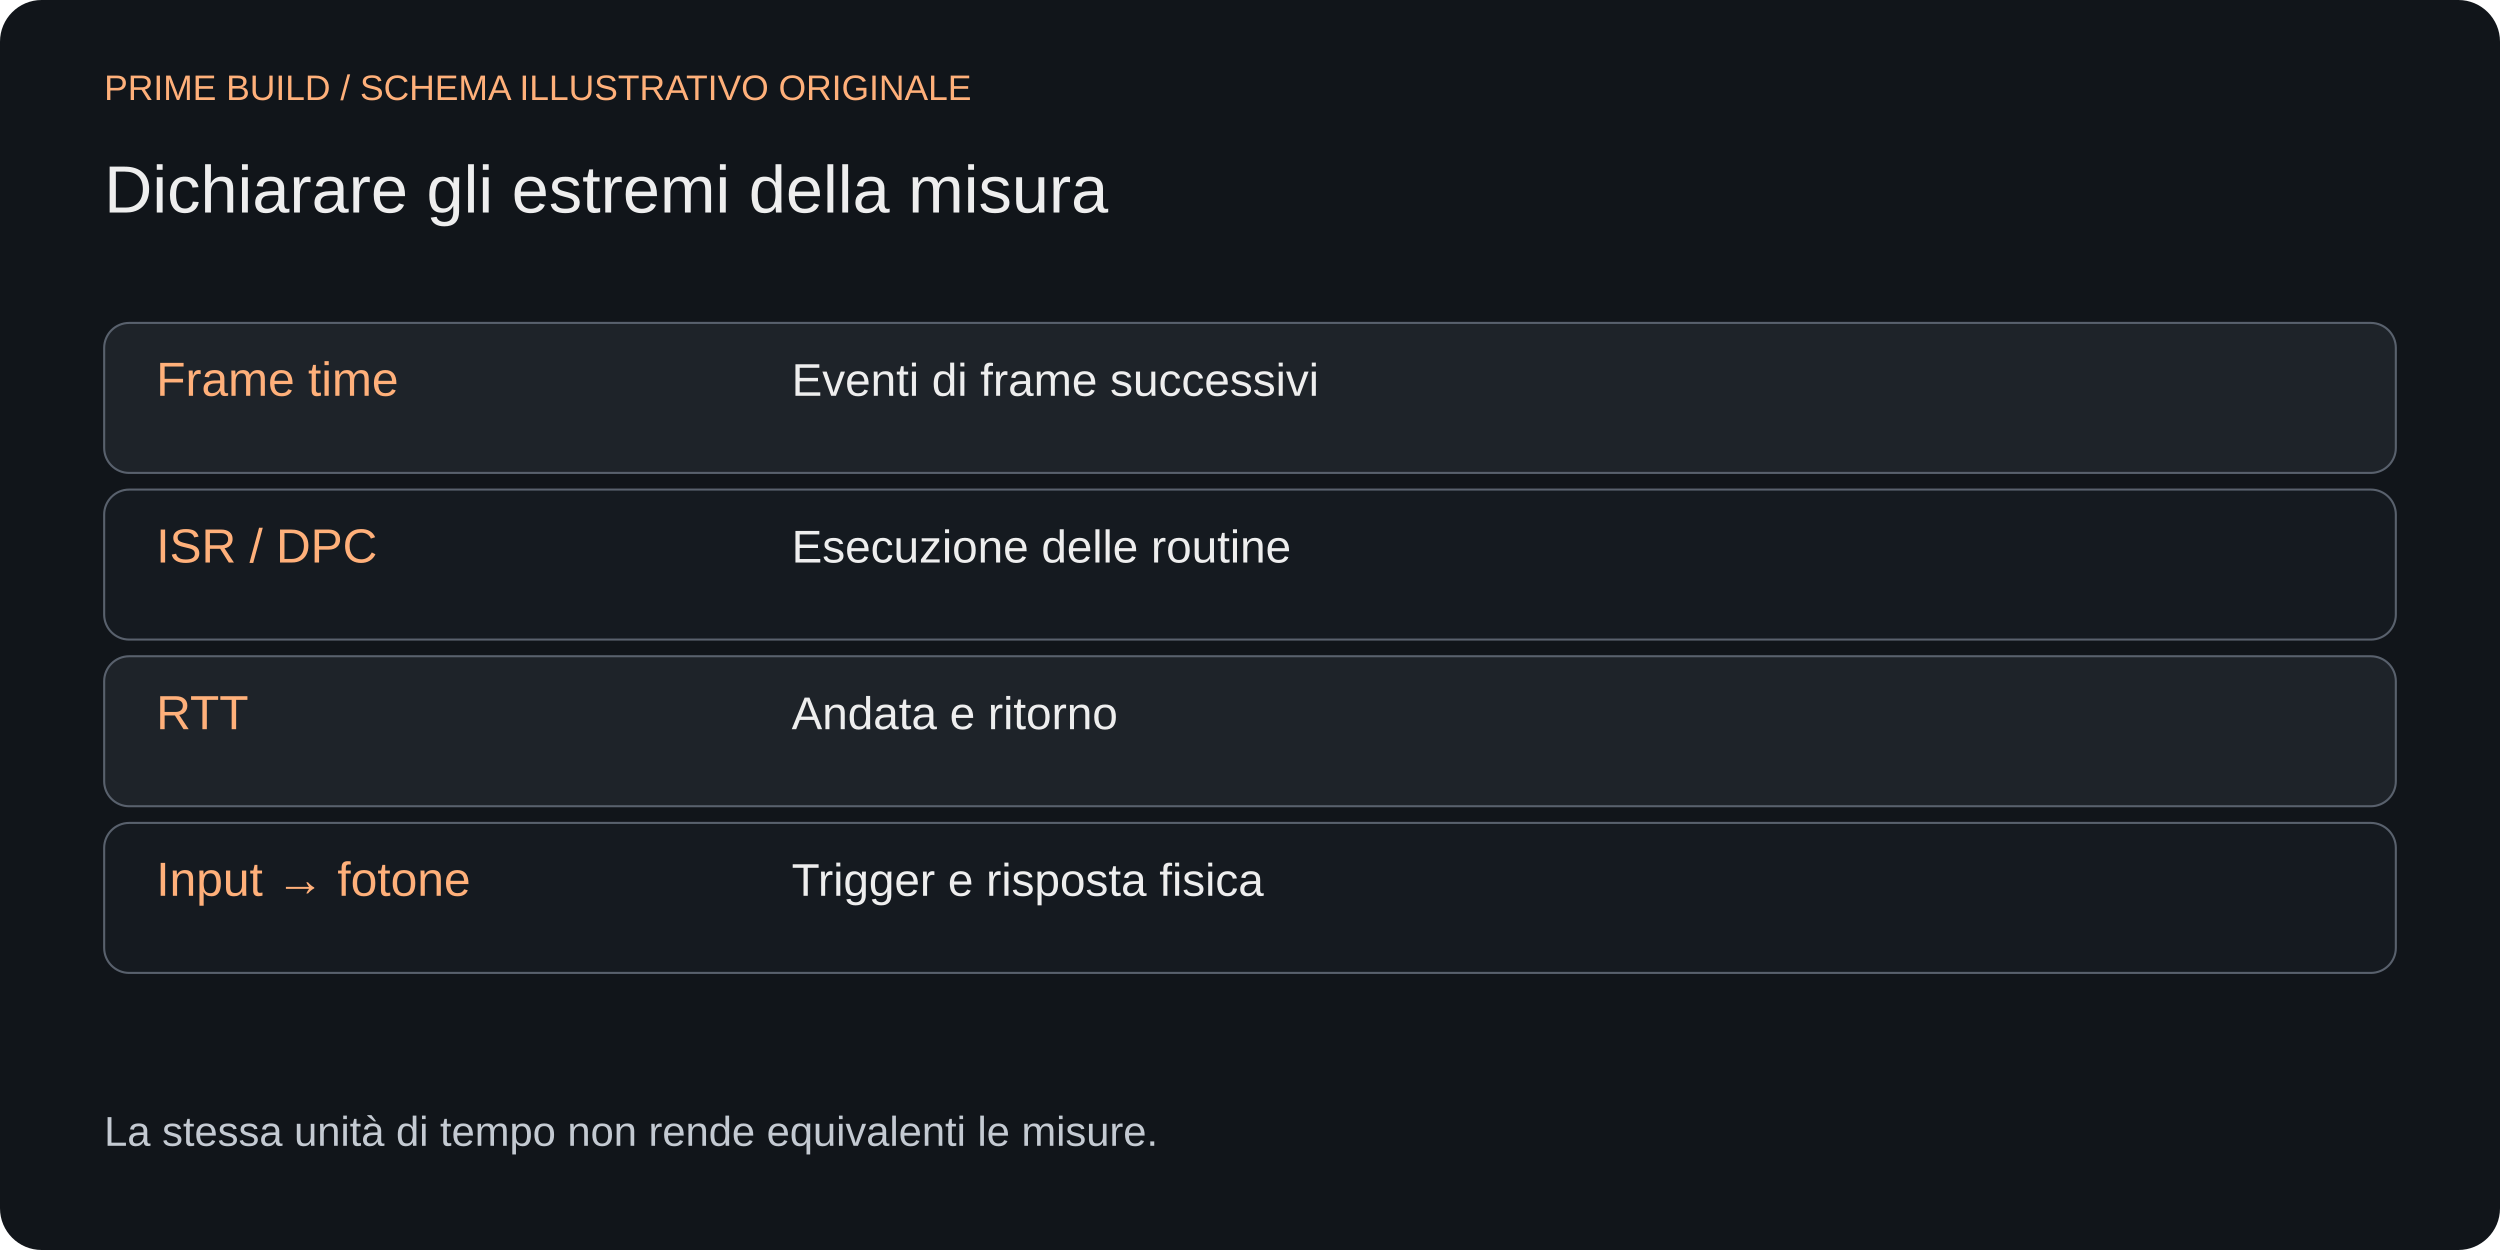
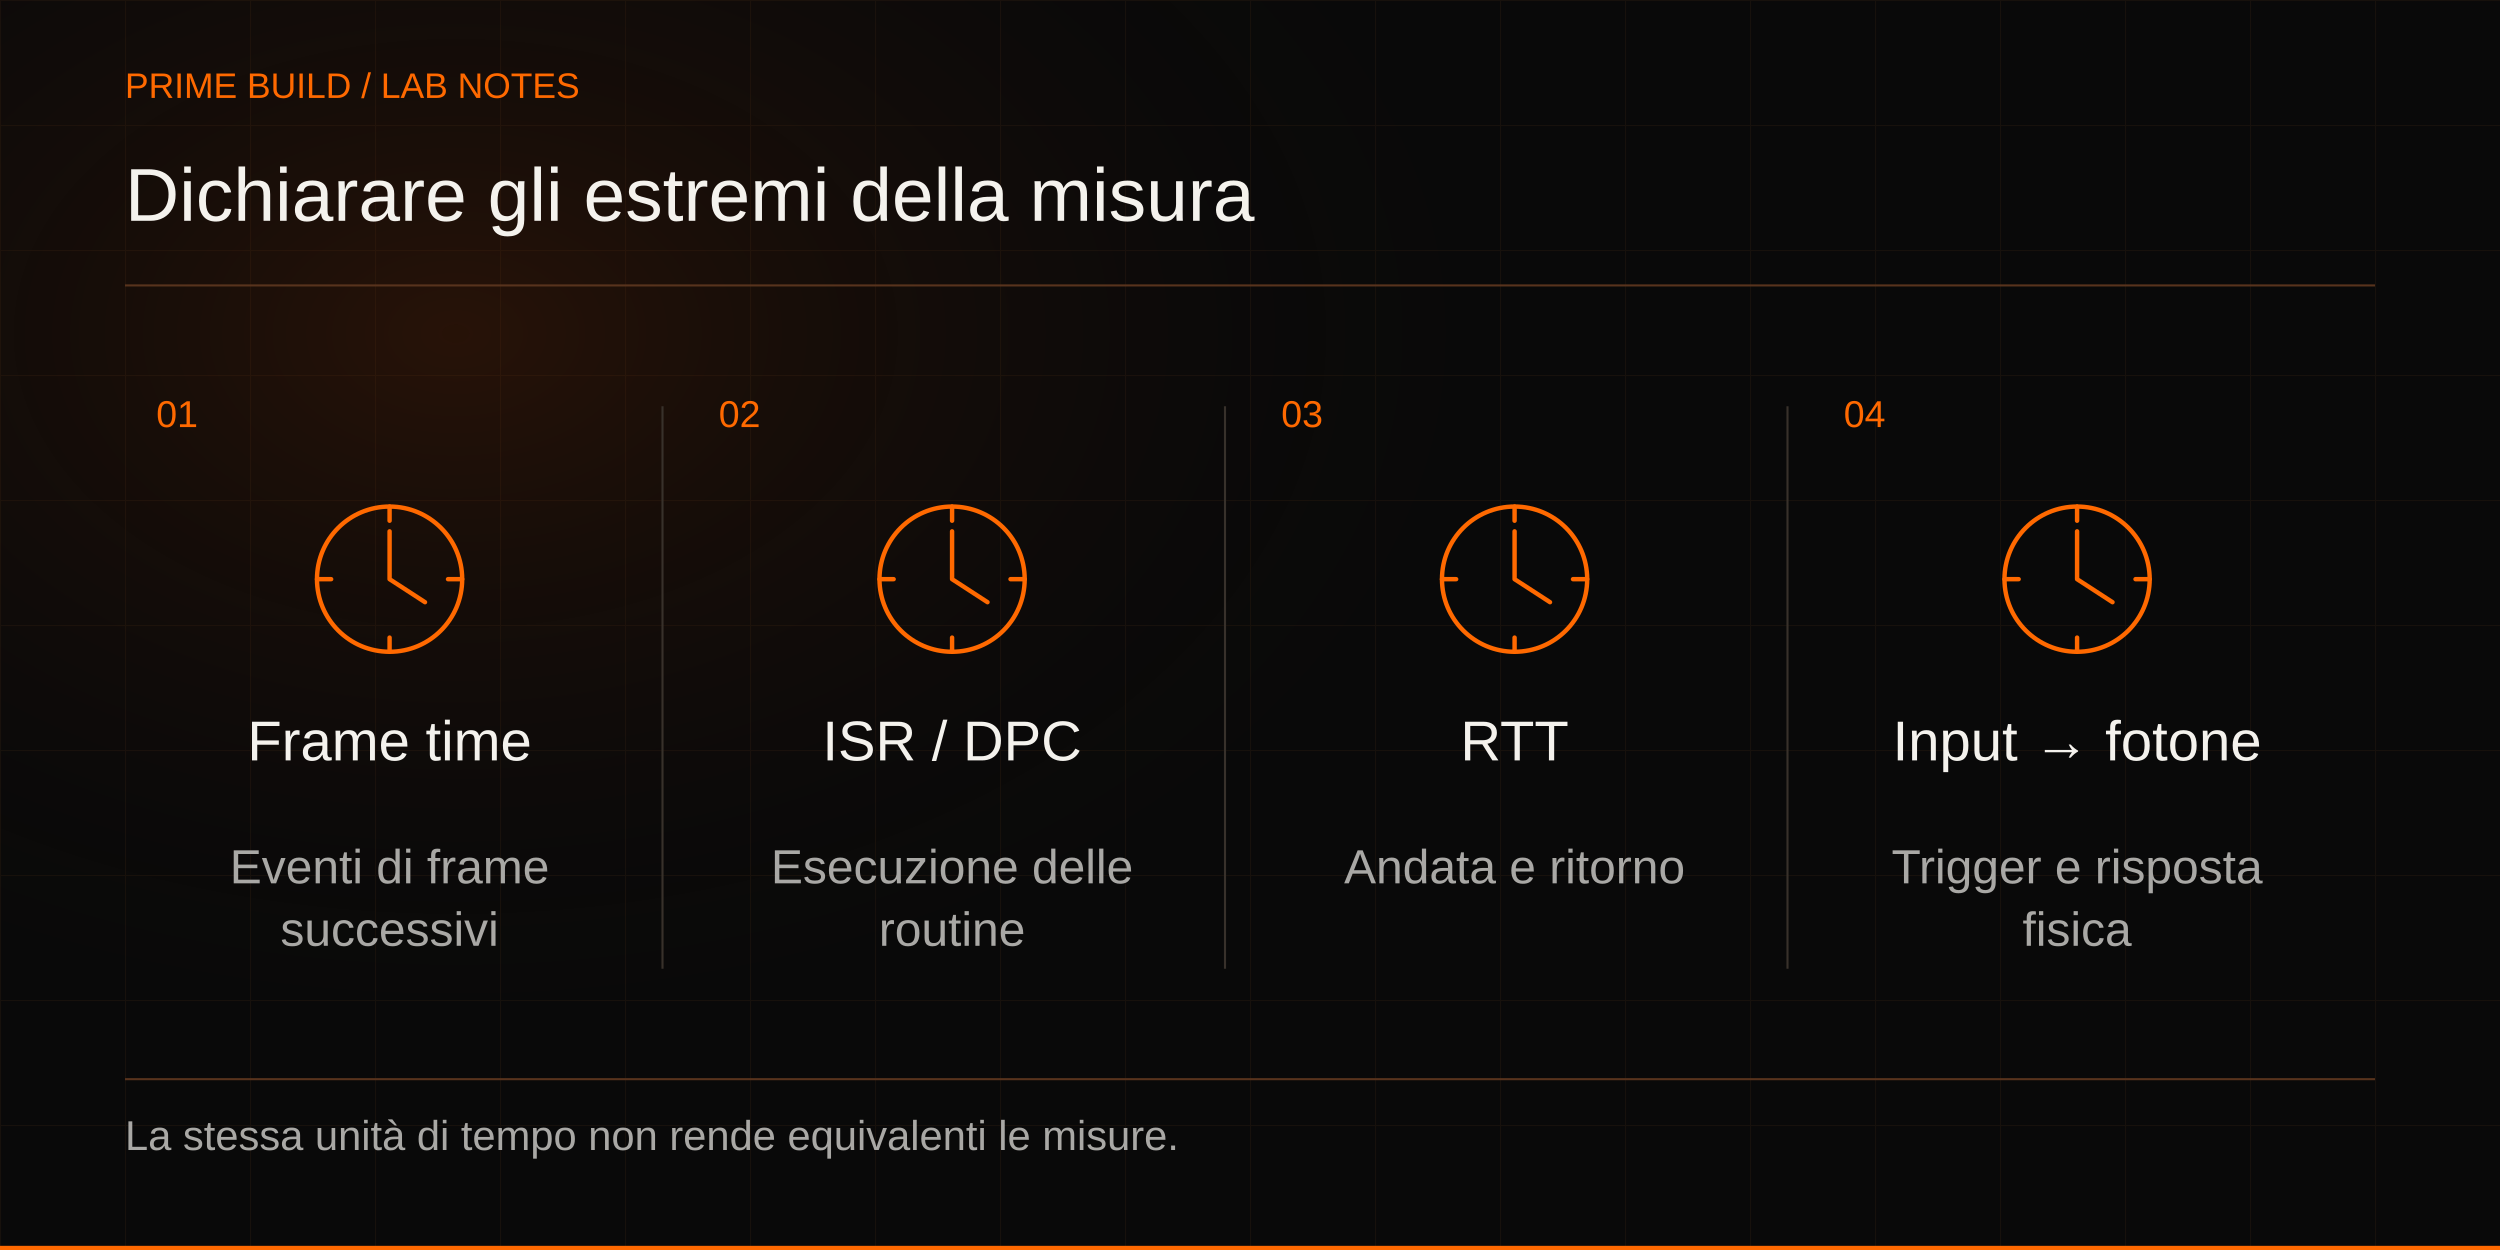
<svg xmlns="http://www.w3.org/2000/svg" width="1200" height="600" viewBox="0 0 1200 600">
  <defs>
-     <marker id="arrow" markerWidth="8" markerHeight="8" refX="7" refY="3" orient="auto">
-       <path d="M0 0L7 3L0 6" fill="#ff8b3d" />
-     </marker>
+     <pattern id="grid" width="60" height="60" patternUnits="userSpaceOnUse">
+       <path d="M60 0H0V60" fill="none" stroke="#b16b30" stroke-opacity=".085" />
+     </pattern>
+     <radialGradient id="glow">
+       <stop stop-color="#742a05" stop-opacity=".28" />
+       <stop offset="1" stop-color="#090909" stop-opacity="0" />
+     </radialGradient>
  </defs>
-   <rect width="1200" height="600" rx="20" fill="#11151a" />
+   <rect width="1200" height="600" fill="#090909" />
+   <rect width="1200" height="600" fill="url(#grid)" />
+   <ellipse cx="220" cy="160" rx="520" ry="350" fill="url(#glow)" />
  <g font-family="Arial, sans-serif">
-     <text x="50" y="48" font-size="17" fill="#ffb07a" text-anchor="start">PRIME BUILD / SCHEMA ILLUSTRATIVO ORIGINALE</text>
-     <text x="50" y="102" font-size="32" fill="#eee" text-anchor="start">Dichiarare gli estremi della misura</text>
-     <rect x="50" y="155" width="1100" height="72" rx="12" fill="#1e2329" stroke="#59616d" />
-     <text x="75" y="190" font-size="23" fill="#ffb07a" text-anchor="start">Frame time</text>
-     <text x="380" y="190" font-size="22" fill="#eee" text-anchor="start">Eventi di frame successivi</text>
-     <rect x="50" y="235" width="1100" height="72" rx="12" fill="#151a20" stroke="#59616d" />
-     <text x="75" y="270" font-size="23" fill="#ffb07a" text-anchor="start">ISR / DPC</text>
-     <text x="380" y="270" font-size="22" fill="#eee" text-anchor="start">Esecuzione delle routine</text>
-     <rect x="50" y="315" width="1100" height="72" rx="12" fill="#1e2329" stroke="#59616d" />
-     <text x="75" y="350" font-size="23" fill="#ffb07a" text-anchor="start">RTT</text>
-     <text x="380" y="350" font-size="22" fill="#eee" text-anchor="start">Andata e ritorno</text>
-     <rect x="50" y="395" width="1100" height="72" rx="12" fill="#151a20" stroke="#59616d" />
-     <text x="75" y="430" font-size="23" fill="#ffb07a" text-anchor="start">Input → fotone</text>
-     <text x="380" y="430" font-size="22" fill="#eee" text-anchor="start">Trigger e risposta fisica</text>
-     <text x="50" y="550" font-size="20" fill="#c4cad2" text-anchor="start">La stessa unità di tempo non rende equivalenti le misure.</text>
+     <text x="60" y="47" font-size="17" fill="#ff6900" text-anchor="start">PRIME BUILD / LAB NOTES</text>
+     <text x="60" y="106" font-size="36" fill="#f4f2ed" text-anchor="start">Dichiarare gli estremi della misura</text>
+     <path d="M60 137L1140 137" fill="none" stroke="#58331d" stroke-width="1" />
+     <text x="75" y="205" font-size="18" fill="#ff6900" text-anchor="start">01</text>
+     <g transform="translate(187 278) scale(0.85)" fill="none" stroke="#ff6900" stroke-width="2.5" stroke-linejoin="round" stroke-linecap="round">
+       <circle r="41" />
+       <path d="M0-27v27l20 13M0-41v8M41 0h-8M0 41v-8M-41 0h8" />
+     </g>
+     <text x="187" y="365" font-size="27" fill="#f4f2ed" text-anchor="middle">Frame time</text>
+     <text x="187" y="424" font-size="23" fill="#a9a8a5" text-anchor="middle">Eventi di frame</text>
+     <text x="187" y="454" font-size="23" fill="#a9a8a5" text-anchor="middle">successivi</text>
+     <path d="M318 195L318 465" fill="none" stroke="#38312b" stroke-width="1" />
+     <text x="345" y="205" font-size="18" fill="#ff6900" text-anchor="start">02</text>
+     <g transform="translate(457 278) scale(0.85)" fill="none" stroke="#ff6900" stroke-width="2.5" stroke-linejoin="round" stroke-linecap="round">
+       <circle r="41" />
+       <path d="M0-27v27l20 13M0-41v8M41 0h-8M0 41v-8M-41 0h8" />
+     </g>
+     <text x="457" y="365" font-size="27" fill="#f4f2ed" text-anchor="middle">ISR / DPC</text>
+     <text x="457" y="424" font-size="23" fill="#a9a8a5" text-anchor="middle">Esecuzione delle</text>
+     <text x="457" y="454" font-size="23" fill="#a9a8a5" text-anchor="middle">routine</text>
+     <path d="M588 195L588 465" fill="none" stroke="#38312b" stroke-width="1" />
+     <text x="615" y="205" font-size="18" fill="#ff6900" text-anchor="start">03</text>
+     <g transform="translate(727 278) scale(0.85)" fill="none" stroke="#ff6900" stroke-width="2.5" stroke-linejoin="round" stroke-linecap="round">
+       <circle r="41" />
+       <path d="M0-27v27l20 13M0-41v8M41 0h-8M0 41v-8M-41 0h8" />
+     </g>
+     <text x="727" y="365" font-size="27" fill="#f4f2ed" text-anchor="middle">RTT</text>
+     <text x="727" y="424" font-size="23" fill="#a9a8a5" text-anchor="middle">Andata e ritorno</text>
+     <path d="M858 195L858 465" fill="none" stroke="#38312b" stroke-width="1" />
+     <text x="885" y="205" font-size="18" fill="#ff6900" text-anchor="start">04</text>
+     <g transform="translate(997 278) scale(0.85)" fill="none" stroke="#ff6900" stroke-width="2.5" stroke-linejoin="round" stroke-linecap="round">
+       <circle r="41" />
+       <path d="M0-27v27l20 13M0-41v8M41 0h-8M0 41v-8M-41 0h8" />
+     </g>
+     <text x="997" y="365" font-size="27" fill="#f4f2ed" text-anchor="middle">Input → fotone</text>
+     <text x="997" y="424" font-size="23" fill="#a9a8a5" text-anchor="middle">Trigger e risposta</text>
+     <text x="997" y="454" font-size="23" fill="#a9a8a5" text-anchor="middle">fisica</text>
+     <path d="M60 518L1140 518" fill="none" stroke="#58331d" stroke-width="1" />
+     <text x="60" y="552" font-size="20" fill="#a9a8a5" text-anchor="start">La stessa unità di tempo non rende equivalenti le misure.</text>
  </g>
+   <path d="M0 599H1200" stroke="#ff6900" stroke-width="2" />
</svg>
